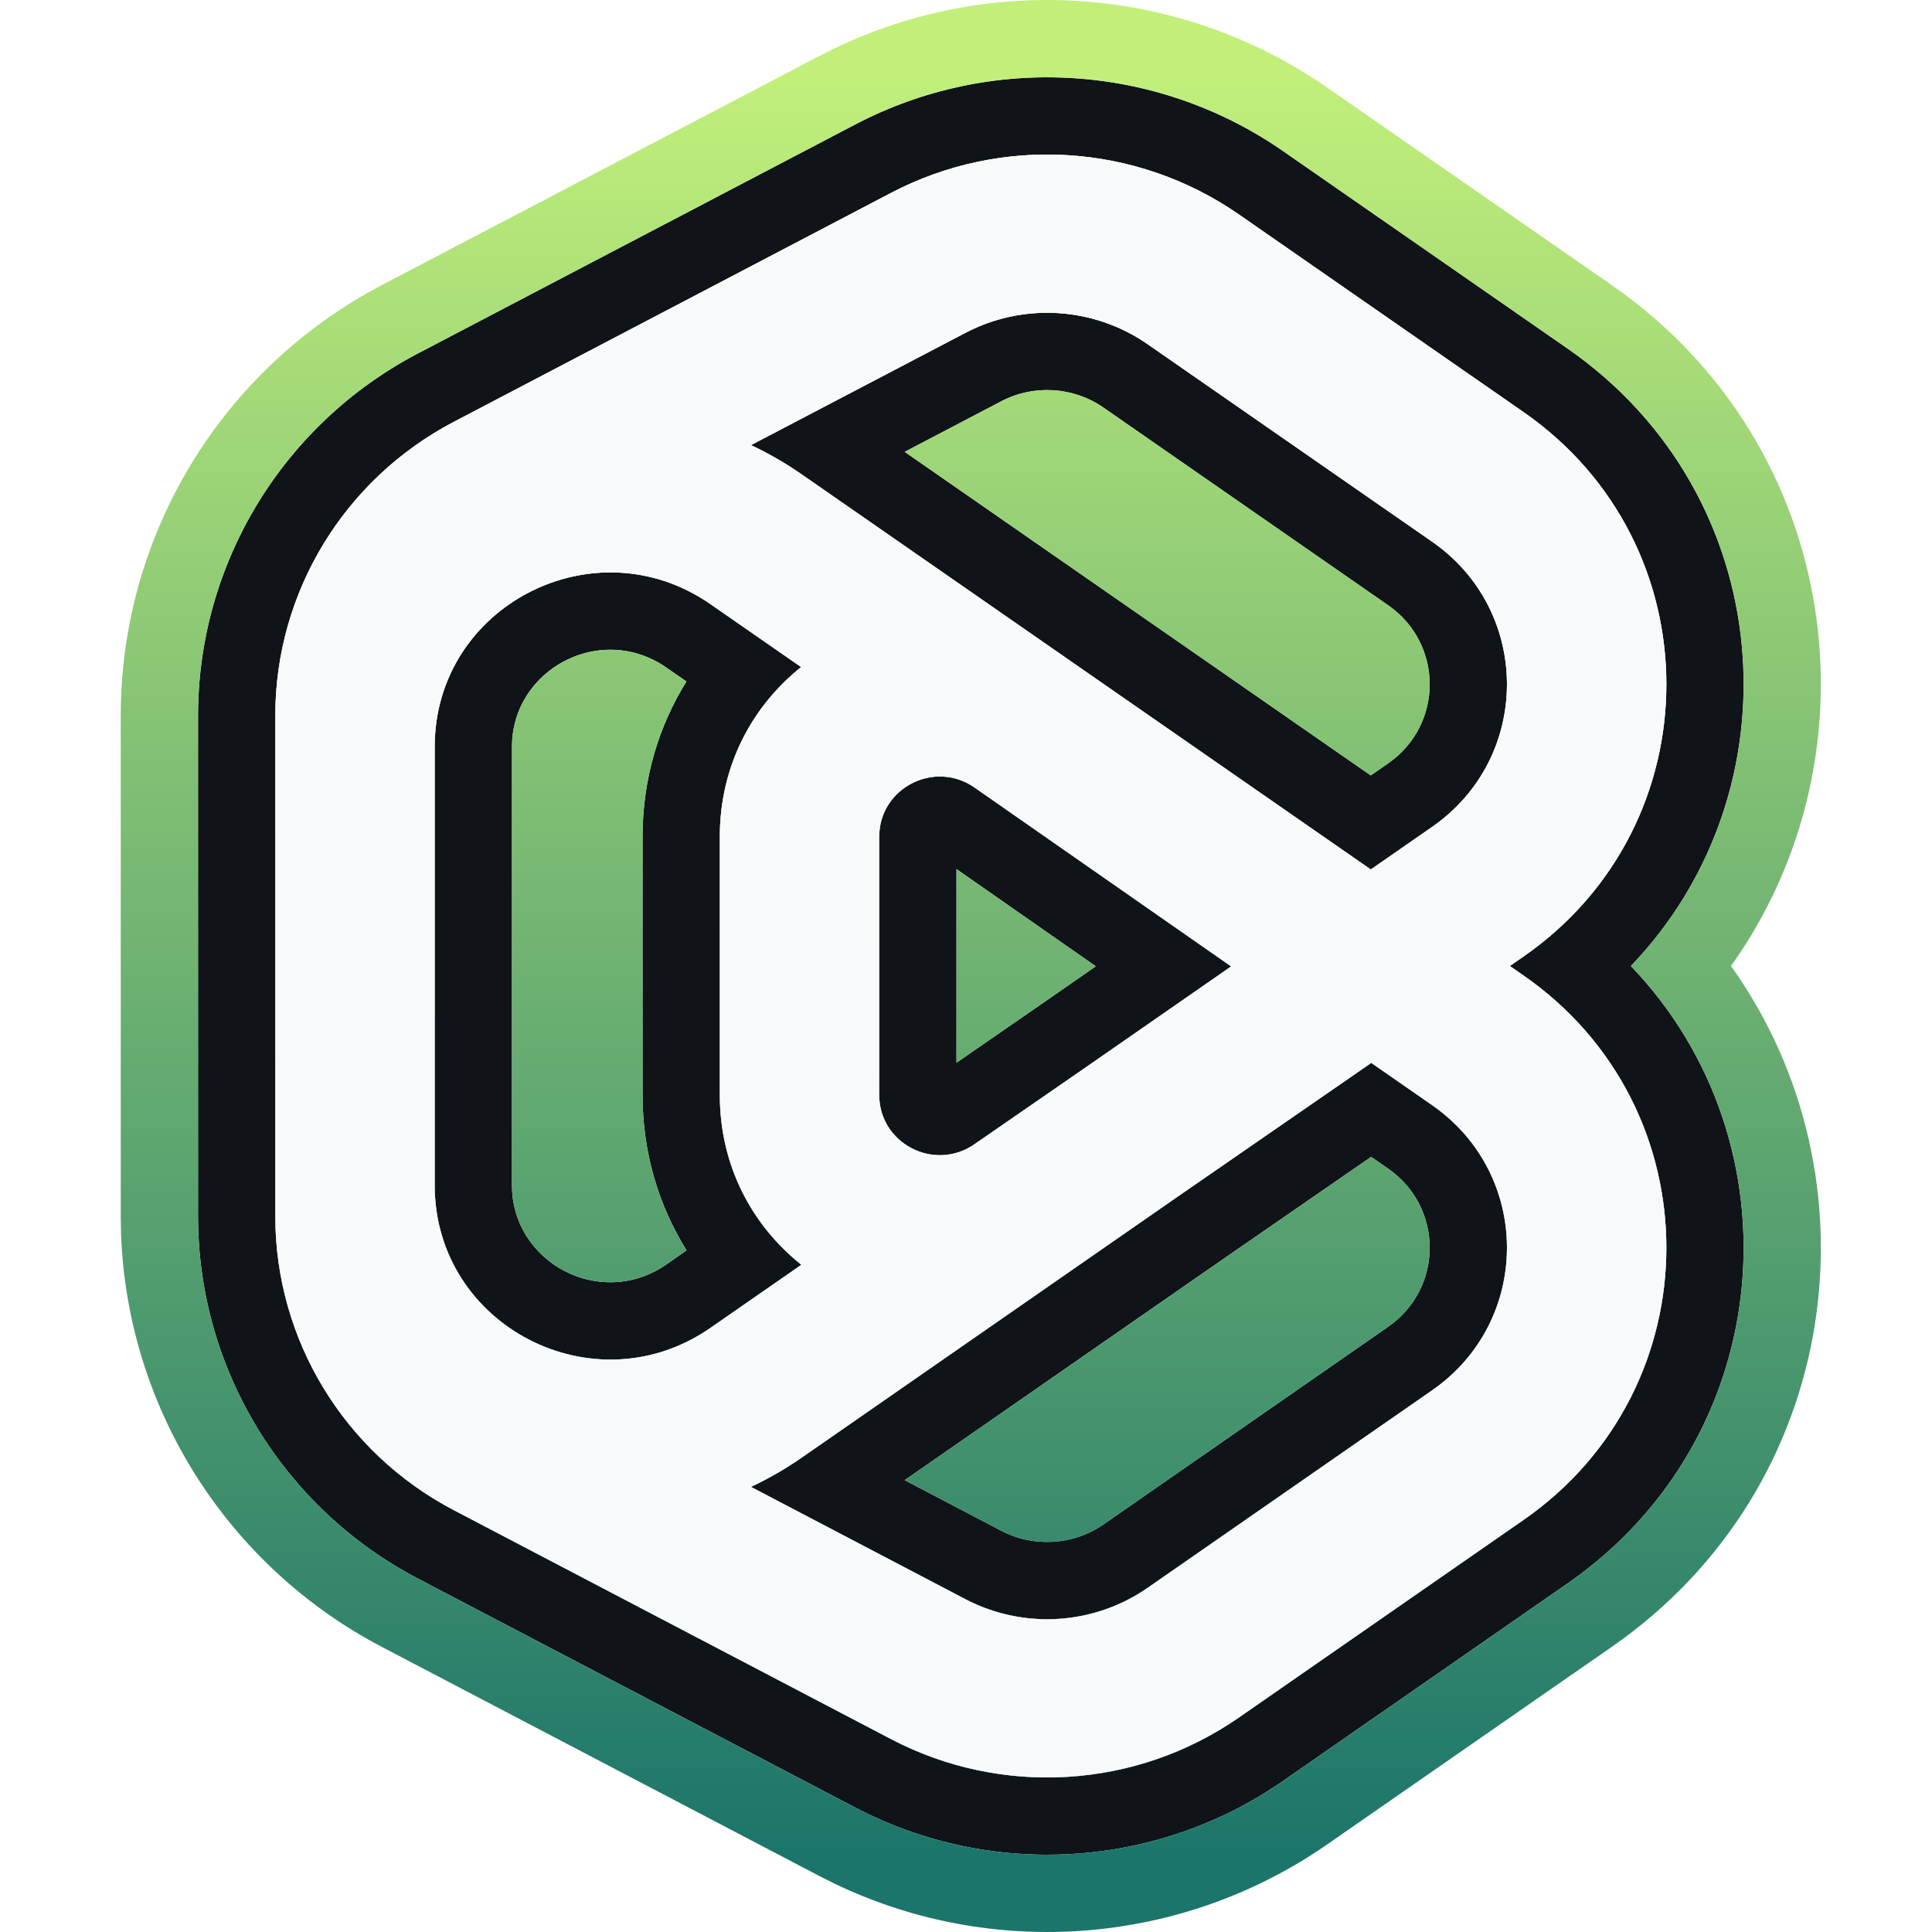
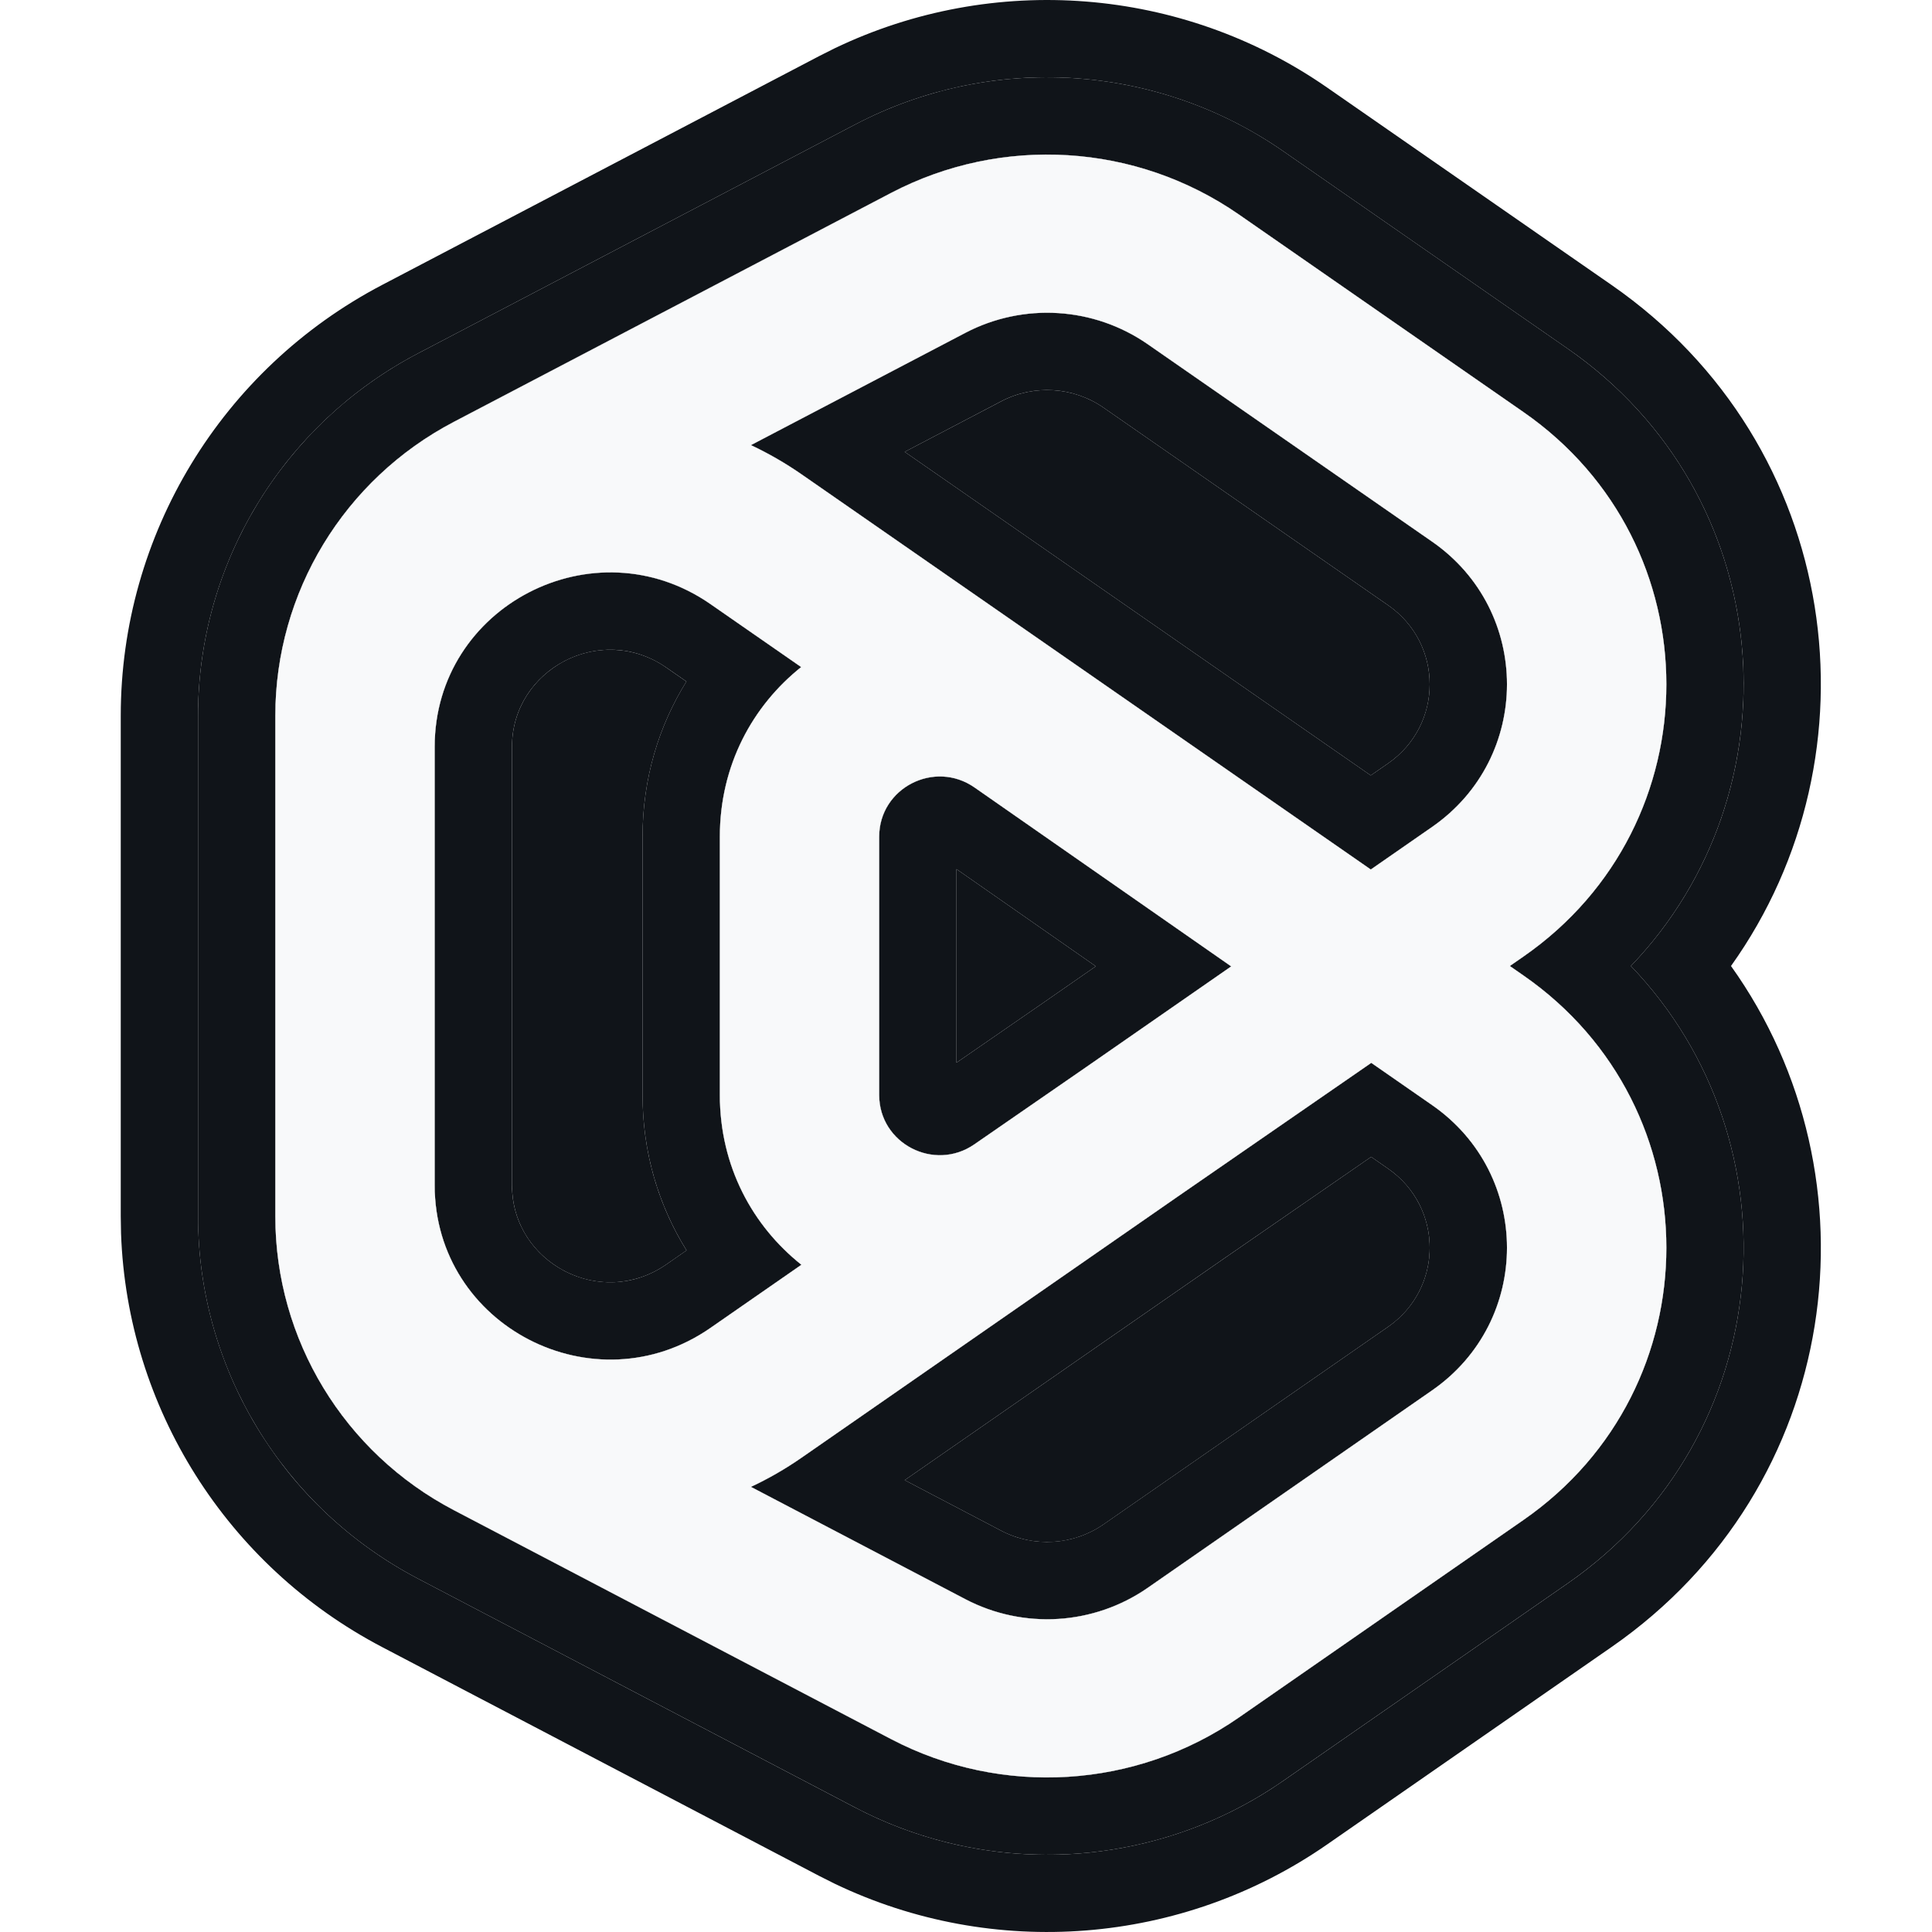
<svg xmlns="http://www.w3.org/2000/svg" width="48" height="48" viewBox="0 0 48 48" fill="none">
  <path d="M21.246 3.093C24.634 1.319 28.736 1.573 31.877 3.753L38.946 8.66C44.196 12.304 44.719 19.621 40.519 24C44.719 28.379 44.196 35.696 38.946 39.34L31.877 44.247C28.736 46.428 24.634 46.681 21.246 44.907L10.385 39.221C7.029 37.463 4.92 34.001 4.92 30.22V17.781C4.92 14 7.029 10.537 10.385 8.78L21.246 3.093ZM30.782 5.33C28.229 3.558 24.892 3.351 22.136 4.793L11.275 10.48C8.547 11.909 6.84 14.719 6.84 17.781V30.22C6.84 33.281 8.547 36.091 11.275 37.52L22.136 43.207C24.892 44.65 28.229 44.443 30.782 42.67L37.851 37.763C42.583 34.477 42.584 27.521 37.851 24.235L37.511 24L37.851 23.765C42.584 20.479 42.583 13.523 37.851 10.238L30.782 5.33ZM35.581 27.457C38.06 29.178 38.06 32.821 35.581 34.542L28.512 39.449C27.175 40.377 25.427 40.486 23.984 39.73L18.657 36.941C19.087 36.74 19.51 36.498 19.921 36.212L29.269 29.723L34.069 26.407L35.581 27.457ZM30.36 31.302L22.477 36.774L24.875 38.03C25.685 38.454 26.668 38.392 27.417 37.872L34.486 32.965C35.865 32.007 35.865 29.991 34.486 29.034L34.066 28.742L30.36 31.302ZM10.8 18.552C10.8 15.055 14.764 13.005 17.651 15.009L19.904 16.573C18.697 17.537 17.884 19.014 17.884 20.787V27.204C17.884 28.98 18.699 30.459 19.91 31.423L17.651 32.991C14.764 34.995 10.8 32.945 10.8 29.448V18.552ZM16.556 16.586C14.921 15.451 12.72 16.632 12.72 18.552V29.448C12.72 31.369 14.921 32.549 16.556 31.414L17.057 31.065C16.373 29.966 15.964 28.655 15.964 27.204V20.787C15.964 19.338 16.372 18.029 17.054 16.931L16.556 16.586ZM21.844 20.787C21.844 19.578 23.216 18.871 24.213 19.566L30.589 24.01L27.003 26.499L24.207 28.43C23.21 29.119 21.844 28.411 21.844 27.204V20.787ZM23.764 26.402L25.912 24.919L27.225 24.007L23.764 21.593V26.402ZM23.984 8.27C25.427 7.514 27.175 7.623 28.512 8.551L35.581 13.458C38.06 15.179 38.06 18.823 35.581 20.544L34.057 21.602L19.921 11.788C19.51 11.503 19.087 11.26 18.657 11.059L23.984 8.27ZM27.417 10.128C26.668 9.608 25.685 9.546 24.875 9.97L22.477 11.226L34.056 19.265L34.486 18.967C35.865 18.009 35.865 15.993 34.486 15.036L27.417 10.128Z" fill="#101419" />
-   <path d="M20.735 1.201C24.679 -0.692 29.36 -0.332 32.972 2.175L40.041 7.082C45.779 11.066 46.764 18.739 43.006 24C46.765 29.26 45.779 36.934 40.041 40.918L32.972 45.825C29.36 48.332 24.679 48.692 20.735 46.799L20.355 46.608L9.494 40.921C5.635 38.9 3.159 34.976 3.007 30.641L3 30.22V17.781C3 13.28 5.51 9.166 9.494 7.079L20.355 1.392L20.735 1.201ZM25.691 3.846C26.067 3.831 26.442 3.842 26.815 3.878C26.909 3.887 27.003 3.898 27.096 3.91C27.468 3.958 27.837 4.032 28.2 4.13C28.382 4.179 28.563 4.234 28.742 4.296C28.921 4.357 29.098 4.425 29.273 4.498C29.535 4.609 29.792 4.734 30.044 4.872C30.296 5.011 30.543 5.164 30.782 5.33L37.851 10.238C42.583 13.524 42.583 20.48 37.851 23.765L37.511 24L37.851 24.236C42.583 27.521 42.583 34.477 37.851 37.763L30.782 42.671C30.303 43.003 29.797 43.28 29.273 43.502C29.185 43.538 29.097 43.574 29.008 43.608C28.478 43.811 27.93 43.959 27.374 44.05C27.282 44.065 27.189 44.079 27.096 44.091C26.91 44.115 26.723 44.133 26.535 44.145C26.442 44.15 26.348 44.154 26.254 44.157C25.973 44.165 25.691 44.159 25.409 44.139C25.128 44.119 24.848 44.084 24.569 44.035C24.29 43.986 24.013 43.922 23.739 43.845C23.464 43.767 23.193 43.675 22.926 43.569C22.747 43.498 22.57 43.421 22.396 43.337C22.309 43.296 22.222 43.252 22.136 43.207L11.275 37.52C11.19 37.475 11.105 37.43 11.022 37.382C10.856 37.288 10.694 37.187 10.536 37.082C10.457 37.03 10.378 36.977 10.301 36.922C10.07 36.757 9.849 36.582 9.638 36.396C9.568 36.334 9.499 36.272 9.431 36.208C9.159 35.951 8.906 35.678 8.673 35.389C8.381 35.029 8.121 34.645 7.895 34.243C7.623 33.76 7.4 33.249 7.23 32.718C7.003 32.011 6.871 31.267 6.845 30.506L6.84 30.22V17.781C6.84 17.494 6.855 17.209 6.884 16.927C6.933 16.458 7.023 15.997 7.149 15.55C7.2 15.371 7.257 15.194 7.319 15.019C7.507 14.495 7.746 13.992 8.034 13.518C8.226 13.202 8.44 12.899 8.673 12.611C8.906 12.322 9.159 12.049 9.431 11.793C9.567 11.665 9.708 11.541 9.853 11.422C9.926 11.362 10 11.304 10.074 11.247C10.224 11.132 10.378 11.022 10.536 10.918C10.615 10.865 10.695 10.815 10.776 10.765C10.857 10.715 10.939 10.666 11.022 10.618L11.275 10.481L22.136 4.794C22.395 4.658 22.658 4.537 22.926 4.431C23.015 4.396 23.104 4.362 23.194 4.33C23.374 4.265 23.556 4.207 23.739 4.155C23.83 4.129 23.922 4.106 24.014 4.083C24.474 3.97 24.941 3.896 25.409 3.862C25.503 3.855 25.597 3.85 25.691 3.846ZM36.675 25.879C40.254 28.364 40.255 33.635 36.676 36.12L29.607 41.026C27.683 42.363 25.17 42.519 23.093 41.431L14.334 36.845L17.843 35.203C18.174 35.048 18.503 34.859 18.826 34.635L28.174 28.145L28.178 28.143L34.072 24.072L36.675 25.879ZM29.269 29.723L19.921 36.212C19.51 36.498 19.087 36.74 18.657 36.942L23.984 39.731C24.255 39.873 24.536 39.983 24.823 40.065C24.919 40.092 25.016 40.115 25.113 40.136C25.307 40.177 25.503 40.204 25.699 40.218C25.993 40.24 26.289 40.231 26.581 40.193C26.776 40.168 26.97 40.13 27.16 40.079C27.351 40.027 27.539 39.962 27.722 39.885C27.905 39.807 28.084 39.717 28.257 39.614L28.512 39.45L35.581 34.543C35.968 34.274 36.295 33.958 36.562 33.61C36.668 33.471 36.765 33.326 36.852 33.178C37.201 32.583 37.394 31.921 37.433 31.251C37.442 31.084 37.442 30.916 37.433 30.749C37.423 30.581 37.404 30.414 37.376 30.249C37.361 30.166 37.343 30.084 37.324 30.001C37.227 29.592 37.07 29.194 36.852 28.822C36.765 28.673 36.668 28.529 36.562 28.39C36.349 28.111 36.097 27.854 35.806 27.624C35.733 27.567 35.659 27.511 35.581 27.457L34.069 26.407L29.269 29.723ZM34.486 29.034C34.658 29.154 34.81 29.289 34.939 29.438C35.068 29.587 35.175 29.748 35.261 29.917C35.305 30.002 35.343 30.088 35.375 30.177C35.423 30.309 35.459 30.445 35.484 30.583C35.581 31.133 35.484 31.712 35.193 32.206C35.145 32.289 35.091 32.369 35.032 32.446C34.884 32.64 34.702 32.815 34.486 32.965L27.417 37.873C27.23 38.003 27.028 38.104 26.818 38.176C26.766 38.194 26.712 38.211 26.659 38.225C26.552 38.254 26.443 38.276 26.334 38.29C26.169 38.311 26.003 38.316 25.838 38.304C25.727 38.296 25.617 38.281 25.509 38.258C25.454 38.247 25.4 38.233 25.346 38.218C25.239 38.187 25.132 38.15 25.029 38.104C24.977 38.081 24.925 38.057 24.875 38.03L22.477 36.774L30.36 31.303L34.066 28.742L34.486 29.034ZM8.88 18.553C8.88 13.48 14.608 10.559 18.746 13.432L23.116 16.466L21.102 18.073C20.37 18.658 19.869 19.519 19.809 20.574L19.804 20.788V27.205C19.804 28.358 20.323 29.298 21.106 29.922L23.125 31.529L18.746 34.568C14.608 37.441 8.88 34.521 8.88 29.448V18.553ZM15.267 16.145C15.376 16.15 15.486 16.162 15.595 16.182C15.814 16.222 16.032 16.294 16.244 16.4C16.297 16.427 16.35 16.455 16.402 16.486C16.454 16.517 16.505 16.551 16.556 16.587L17.054 16.932C16.372 18.029 15.964 19.338 15.964 20.788V27.205L15.969 27.475C16.016 28.819 16.415 30.035 17.057 31.066L16.556 31.414C16.352 31.556 16.138 31.661 15.922 31.734C15.759 31.788 15.595 31.824 15.431 31.843C15.158 31.874 14.885 31.857 14.624 31.798C14.363 31.738 14.114 31.636 13.886 31.499C13.795 31.444 13.708 31.383 13.625 31.317C13.125 30.92 12.777 30.329 12.727 29.626L12.72 29.448V18.553C12.72 18.073 12.858 17.639 13.089 17.276C13.148 17.185 13.211 17.099 13.281 17.017C13.384 16.895 13.5 16.783 13.625 16.684C13.708 16.618 13.795 16.556 13.886 16.501C14.159 16.336 14.464 16.223 14.782 16.172C14.941 16.147 15.104 16.138 15.267 16.145ZM19.924 20.788C19.924 18.087 22.87 16.523 25.098 17.853L25.311 17.991L33.952 24.015L28.098 28.076L28.094 28.079L25.299 30.01C23.049 31.564 19.924 29.985 19.924 27.205V20.788ZM27.225 24.007L25.912 24.919L23.764 26.402V21.593L27.225 24.007ZM23.093 6.568C25.17 5.481 27.683 5.637 29.607 6.973L36.676 11.88C40.143 14.287 40.252 19.309 37.001 21.88L36.676 22.121L34.057 23.939L18.826 13.365C18.503 13.141 18.174 12.953 17.843 12.798L14.334 11.155L23.093 6.568ZM26.581 7.807C26.094 7.744 25.597 7.762 25.113 7.864C24.919 7.905 24.727 7.96 24.538 8.027C24.35 8.095 24.165 8.176 23.984 8.27L18.657 11.059C19.087 11.26 19.51 11.503 19.921 11.789L34.057 21.602L35.581 20.544C36.201 20.114 36.665 19.563 36.975 18.953C37.092 18.724 37.187 18.486 37.259 18.243C37.308 18.081 37.346 17.917 37.376 17.752C37.39 17.669 37.401 17.586 37.411 17.503C37.498 16.753 37.39 15.983 37.085 15.281C37.051 15.203 37.014 15.126 36.975 15.049C36.704 14.515 36.315 14.027 35.806 13.625L35.581 13.458L28.512 8.551C28.262 8.377 27.997 8.231 27.722 8.115C27.63 8.077 27.537 8.042 27.444 8.009C27.163 7.913 26.874 7.845 26.581 7.807ZM26.169 9.695C26.609 9.722 27.043 9.868 27.417 10.128L34.486 15.036C34.615 15.126 34.733 15.225 34.838 15.331C35.398 15.9 35.613 16.684 35.484 17.418C35.475 17.464 35.466 17.51 35.456 17.555C35.369 17.918 35.197 18.265 34.939 18.562C34.81 18.711 34.658 18.847 34.486 18.967L34.056 19.265L22.477 11.226L24.875 9.971C24.925 9.944 24.977 9.919 25.029 9.897C25.081 9.874 25.133 9.853 25.186 9.834C25.292 9.796 25.4 9.766 25.509 9.743C25.563 9.731 25.618 9.722 25.673 9.715C25.782 9.699 25.893 9.691 26.004 9.69C26.059 9.69 26.114 9.692 26.169 9.695ZM21.844 27.205C21.844 28.373 23.126 29.074 24.113 28.49L24.207 28.43L27.003 26.499L30.589 24.011L24.213 19.566C23.216 18.871 21.844 19.578 21.844 20.788V27.205ZM10.8 29.448L10.811 29.772C11.047 33.069 14.855 34.932 17.651 32.991L19.91 31.424C18.775 30.52 17.987 29.163 17.893 27.534L17.884 27.205V20.788C17.884 19.014 18.697 17.538 19.904 16.573L17.651 15.01C14.764 13.006 10.8 15.056 10.8 18.553V29.448ZM4.92 30.22L4.927 30.573C4.963 31.631 5.165 32.659 5.512 33.629C5.743 34.275 6.039 34.895 6.394 35.479C6.453 35.577 6.514 35.673 6.577 35.768C6.764 36.054 6.965 36.331 7.18 36.598C7.755 37.308 8.429 37.944 9.187 38.485C9.565 38.755 9.965 39.001 10.385 39.221L21.246 44.908C21.987 45.296 22.762 45.586 23.554 45.782C23.893 45.865 24.236 45.931 24.58 45.979C25.154 46.06 25.732 46.092 26.308 46.076C26.654 46.066 27 46.039 27.343 45.994C28.831 45.801 30.28 45.283 31.58 44.447L31.877 44.248L38.946 39.341C44.196 35.696 44.719 28.379 40.519 24C44.654 19.69 44.211 12.533 39.189 8.833L38.946 8.66L31.877 3.753C31.779 3.685 31.68 3.619 31.58 3.554C31.48 3.49 31.379 3.428 31.277 3.367C30.565 2.943 29.813 2.611 29.036 2.373C28.925 2.339 28.814 2.307 28.702 2.277C27.584 1.975 26.423 1.864 25.27 1.947C25.155 1.956 25.04 1.966 24.924 1.978C24.579 2.015 24.235 2.069 23.894 2.141C23.667 2.189 23.44 2.245 23.215 2.308C22.766 2.436 22.323 2.594 21.889 2.784C21.78 2.831 21.673 2.881 21.565 2.933C21.458 2.984 21.352 3.038 21.246 3.093L10.385 8.78C9.756 9.109 9.17 9.499 8.634 9.939C8.456 10.086 8.283 10.238 8.115 10.396C7.948 10.554 7.786 10.717 7.63 10.885C7.163 11.389 6.749 11.937 6.394 12.522C6.039 13.106 5.743 13.725 5.512 14.371C5.126 15.448 4.92 16.599 4.92 17.781V30.22ZM8.76 30.22C8.76 32.562 10.066 34.719 12.165 35.819L23.027 41.505L23.228 41.607C25.31 42.606 27.784 42.414 29.687 41.093L36.756 36.186L37.086 35.941C40.385 33.334 40.275 28.257 36.757 25.814L34.142 24L36.417 22.423L36.756 22.187C40.275 19.744 40.385 14.667 37.086 12.059L36.756 11.815L29.687 6.907C27.784 5.586 25.31 5.394 23.228 6.394L23.027 6.494L12.166 12.181C10.066 13.281 8.76 15.439 8.76 17.781V30.22Z" fill="url(#paint0_linear_3998_5)" />
+   <path d="M20.735 1.201C24.679 -0.692 29.36 -0.332 32.972 2.175L40.041 7.082C45.779 11.066 46.764 18.739 43.006 24C46.765 29.26 45.779 36.934 40.041 40.918L32.972 45.825C29.36 48.332 24.679 48.692 20.735 46.799L20.355 46.608L9.494 40.921C5.635 38.9 3.159 34.976 3.007 30.641L3 30.22V17.781C3 13.28 5.51 9.166 9.494 7.079L20.355 1.392L20.735 1.201ZM25.691 3.846C26.067 3.831 26.442 3.842 26.815 3.878C26.909 3.887 27.003 3.898 27.096 3.91C27.468 3.958 27.837 4.032 28.2 4.13C28.382 4.179 28.563 4.234 28.742 4.296C28.921 4.357 29.098 4.425 29.273 4.498C29.535 4.609 29.792 4.734 30.044 4.872C30.296 5.011 30.543 5.164 30.782 5.33L37.851 10.238C42.583 13.524 42.583 20.48 37.851 23.765L37.511 24L37.851 24.236C42.583 27.521 42.583 34.477 37.851 37.763L30.782 42.671C30.303 43.003 29.797 43.28 29.273 43.502C29.185 43.538 29.097 43.574 29.008 43.608C28.478 43.811 27.93 43.959 27.374 44.05C27.282 44.065 27.189 44.079 27.096 44.091C26.91 44.115 26.723 44.133 26.535 44.145C26.442 44.15 26.348 44.154 26.254 44.157C25.973 44.165 25.691 44.159 25.409 44.139C25.128 44.119 24.848 44.084 24.569 44.035C24.29 43.986 24.013 43.922 23.739 43.845C23.464 43.767 23.193 43.675 22.926 43.569C22.747 43.498 22.57 43.421 22.396 43.337C22.309 43.296 22.222 43.252 22.136 43.207L11.275 37.52C11.19 37.475 11.105 37.43 11.022 37.382C10.856 37.288 10.694 37.187 10.536 37.082C10.457 37.03 10.378 36.977 10.301 36.922C10.07 36.757 9.849 36.582 9.638 36.396C9.568 36.334 9.499 36.272 9.431 36.208C9.159 35.951 8.906 35.678 8.673 35.389C8.381 35.029 8.121 34.645 7.895 34.243C7.623 33.76 7.4 33.249 7.23 32.718C7.003 32.011 6.871 31.267 6.845 30.506L6.84 30.22V17.781C6.84 17.494 6.855 17.209 6.884 16.927C6.933 16.458 7.023 15.997 7.149 15.55C7.2 15.371 7.257 15.194 7.319 15.019C7.507 14.495 7.746 13.992 8.034 13.518C8.226 13.202 8.44 12.899 8.673 12.611C8.906 12.322 9.159 12.049 9.431 11.793C9.567 11.665 9.708 11.541 9.853 11.422C9.926 11.362 10 11.304 10.074 11.247C10.224 11.132 10.378 11.022 10.536 10.918C10.615 10.865 10.695 10.815 10.776 10.765C10.857 10.715 10.939 10.666 11.022 10.618L11.275 10.481L22.136 4.794C22.395 4.658 22.658 4.537 22.926 4.431C23.015 4.396 23.104 4.362 23.194 4.33C23.374 4.265 23.556 4.207 23.739 4.155C23.83 4.129 23.922 4.106 24.014 4.083C24.474 3.97 24.941 3.896 25.409 3.862C25.503 3.855 25.597 3.85 25.691 3.846ZM36.675 25.879C40.254 28.364 40.255 33.635 36.676 36.12L29.607 41.026C27.683 42.363 25.17 42.519 23.093 41.431L14.334 36.845L17.843 35.203C18.174 35.048 18.503 34.859 18.826 34.635L28.174 28.145L28.178 28.143L34.072 24.072L36.675 25.879ZM29.269 29.723L19.921 36.212C19.51 36.498 19.087 36.74 18.657 36.942L23.984 39.731C24.255 39.873 24.536 39.983 24.823 40.065C24.919 40.092 25.016 40.115 25.113 40.136C25.307 40.177 25.503 40.204 25.699 40.218C25.993 40.24 26.289 40.231 26.581 40.193C26.776 40.168 26.97 40.13 27.16 40.079C27.351 40.027 27.539 39.962 27.722 39.885C27.905 39.807 28.084 39.717 28.257 39.614L28.512 39.45L35.581 34.543C35.968 34.274 36.295 33.958 36.562 33.61C36.668 33.471 36.765 33.326 36.852 33.178C37.201 32.583 37.394 31.921 37.433 31.251C37.442 31.084 37.442 30.916 37.433 30.749C37.423 30.581 37.404 30.414 37.376 30.249C37.361 30.166 37.343 30.084 37.324 30.001C37.227 29.592 37.07 29.194 36.852 28.822C36.765 28.673 36.668 28.529 36.562 28.39C36.349 28.111 36.097 27.854 35.806 27.624C35.733 27.567 35.659 27.511 35.581 27.457L34.069 26.407L29.269 29.723ZM34.486 29.034C34.658 29.154 34.81 29.289 34.939 29.438C35.068 29.587 35.175 29.748 35.261 29.917C35.305 30.002 35.343 30.088 35.375 30.177C35.423 30.309 35.459 30.445 35.484 30.583C35.581 31.133 35.484 31.712 35.193 32.206C35.145 32.289 35.091 32.369 35.032 32.446C34.884 32.64 34.702 32.815 34.486 32.965L27.417 37.873C27.23 38.003 27.028 38.104 26.818 38.176C26.766 38.194 26.712 38.211 26.659 38.225C26.552 38.254 26.443 38.276 26.334 38.29C26.169 38.311 26.003 38.316 25.838 38.304C25.727 38.296 25.617 38.281 25.509 38.258C25.454 38.247 25.4 38.233 25.346 38.218C25.239 38.187 25.132 38.15 25.029 38.104C24.977 38.081 24.925 38.057 24.875 38.03L22.477 36.774L30.36 31.303L34.066 28.742L34.486 29.034ZM8.88 18.553C8.88 13.48 14.608 10.559 18.746 13.432L23.116 16.466L21.102 18.073C20.37 18.658 19.869 19.519 19.809 20.574L19.804 20.788V27.205C19.804 28.358 20.323 29.298 21.106 29.922L23.125 31.529L18.746 34.568C14.608 37.441 8.88 34.521 8.88 29.448V18.553ZM15.267 16.145C15.376 16.15 15.486 16.162 15.595 16.182C15.814 16.222 16.032 16.294 16.244 16.4C16.297 16.427 16.35 16.455 16.402 16.486C16.454 16.517 16.505 16.551 16.556 16.587L17.054 16.932C16.372 18.029 15.964 19.338 15.964 20.788V27.205L15.969 27.475C16.016 28.819 16.415 30.035 17.057 31.066L16.556 31.414C16.352 31.556 16.138 31.661 15.922 31.734C15.759 31.788 15.595 31.824 15.431 31.843C15.158 31.874 14.885 31.857 14.624 31.798C14.363 31.738 14.114 31.636 13.886 31.499C13.795 31.444 13.708 31.383 13.625 31.317C13.125 30.92 12.777 30.329 12.727 29.626L12.72 29.448V18.553C12.72 18.073 12.858 17.639 13.089 17.276C13.148 17.185 13.211 17.099 13.281 17.017C13.384 16.895 13.5 16.783 13.625 16.684C13.708 16.618 13.795 16.556 13.886 16.501C14.159 16.336 14.464 16.223 14.782 16.172C14.941 16.147 15.104 16.138 15.267 16.145ZM19.924 20.788C19.924 18.087 22.87 16.523 25.098 17.853L25.311 17.991L33.952 24.015L28.098 28.076L28.094 28.079L25.299 30.01C23.049 31.564 19.924 29.985 19.924 27.205V20.788ZM27.225 24.007L25.912 24.919L23.764 26.402V21.593L27.225 24.007ZM23.093 6.568C25.17 5.481 27.683 5.637 29.607 6.973L36.676 11.88C40.143 14.287 40.252 19.309 37.001 21.88L36.676 22.121L34.057 23.939L18.826 13.365C18.503 13.141 18.174 12.953 17.843 12.798L14.334 11.155L23.093 6.568ZM26.581 7.807C26.094 7.744 25.597 7.762 25.113 7.864C24.919 7.905 24.727 7.96 24.538 8.027C24.35 8.095 24.165 8.176 23.984 8.27L18.657 11.059C19.087 11.26 19.51 11.503 19.921 11.789L34.057 21.602L35.581 20.544C36.201 20.114 36.665 19.563 36.975 18.953C37.092 18.724 37.187 18.486 37.259 18.243C37.308 18.081 37.346 17.917 37.376 17.752C37.39 17.669 37.401 17.586 37.411 17.503C37.498 16.753 37.39 15.983 37.085 15.281C37.051 15.203 37.014 15.126 36.975 15.049C36.704 14.515 36.315 14.027 35.806 13.625L35.581 13.458L28.512 8.551C28.262 8.377 27.997 8.231 27.722 8.115C27.63 8.077 27.537 8.042 27.444 8.009C27.163 7.913 26.874 7.845 26.581 7.807ZM26.169 9.695C26.609 9.722 27.043 9.868 27.417 10.128L34.486 15.036C34.615 15.126 34.733 15.225 34.838 15.331C35.398 15.9 35.613 16.684 35.484 17.418C35.475 17.464 35.466 17.51 35.456 17.555C35.369 17.918 35.197 18.265 34.939 18.562C34.81 18.711 34.658 18.847 34.486 18.967L34.056 19.265L22.477 11.226L24.875 9.971C24.925 9.944 24.977 9.919 25.029 9.897C25.081 9.874 25.133 9.853 25.186 9.834C25.292 9.796 25.4 9.766 25.509 9.743C25.563 9.731 25.618 9.722 25.673 9.715C25.782 9.699 25.893 9.691 26.004 9.69C26.059 9.69 26.114 9.692 26.169 9.695ZM21.844 27.205C21.844 28.373 23.126 29.074 24.113 28.49L24.207 28.43L27.003 26.499L30.589 24.011L24.213 19.566C23.216 18.871 21.844 19.578 21.844 20.788V27.205ZM10.8 29.448L10.811 29.772C11.047 33.069 14.855 34.932 17.651 32.991L19.91 31.424C18.775 30.52 17.987 29.163 17.893 27.534L17.884 27.205V20.788C17.884 19.014 18.697 17.538 19.904 16.573L17.651 15.01C14.764 13.006 10.8 15.056 10.8 18.553V29.448ZM4.92 30.22L4.927 30.573C4.963 31.631 5.165 32.659 5.512 33.629C5.743 34.275 6.039 34.895 6.394 35.479C6.453 35.577 6.514 35.673 6.577 35.768C6.764 36.054 6.965 36.331 7.18 36.598C7.755 37.308 8.429 37.944 9.187 38.485C9.565 38.755 9.965 39.001 10.385 39.221L21.246 44.908C21.987 45.296 22.762 45.586 23.554 45.782C23.893 45.865 24.236 45.931 24.58 45.979C25.154 46.06 25.732 46.092 26.308 46.076C26.654 46.066 27 46.039 27.343 45.994C28.831 45.801 30.28 45.283 31.58 44.447L31.877 44.248L38.946 39.341C44.196 35.696 44.719 28.379 40.519 24C44.654 19.69 44.211 12.533 39.189 8.833L38.946 8.66L31.877 3.753C31.779 3.685 31.68 3.619 31.58 3.554C31.48 3.49 31.379 3.428 31.277 3.367C30.565 2.943 29.813 2.611 29.036 2.373C28.925 2.339 28.814 2.307 28.702 2.277C27.584 1.975 26.423 1.864 25.27 1.947C25.155 1.956 25.04 1.966 24.924 1.978C24.579 2.015 24.235 2.069 23.894 2.141C23.667 2.189 23.44 2.245 23.215 2.308C22.766 2.436 22.323 2.594 21.889 2.784C21.78 2.831 21.673 2.881 21.565 2.933C21.458 2.984 21.352 3.038 21.246 3.093L10.385 8.78C9.756 9.109 9.17 9.499 8.634 9.939C8.456 10.086 8.283 10.238 8.115 10.396C7.948 10.554 7.786 10.717 7.63 10.885C7.163 11.389 6.749 11.937 6.394 12.522C6.039 13.106 5.743 13.725 5.512 14.371C5.126 15.448 4.92 16.599 4.92 17.781V30.22ZM8.76 30.22C8.76 32.562 10.066 34.719 12.165 35.819L23.027 41.505L23.228 41.607C25.31 42.606 27.784 42.414 29.687 41.093L36.756 36.186L37.086 35.941C40.385 33.334 40.275 28.257 36.757 25.814L34.142 24L36.417 22.423L36.756 22.187C40.275 19.744 40.385 14.667 37.086 12.059L36.756 11.815L29.687 6.907C27.784 5.586 25.31 5.394 23.228 6.394L23.027 6.494L12.166 12.181C10.066 13.281 8.76 15.439 8.76 17.781V30.22Z" fill="#101419" />
  <path fill-rule="evenodd" clip-rule="evenodd" d="M22.137 4.794C24.892 3.351 28.229 3.558 30.782 5.33L37.851 10.238C42.584 13.523 42.584 20.479 37.851 23.765L37.512 24L37.851 24.236C42.584 27.521 42.584 34.478 37.851 37.763L30.782 42.67C28.229 44.443 24.892 44.65 22.137 43.207L11.276 37.52C8.547 36.091 6.84 33.281 6.84 30.22V17.781C6.84 14.719 8.547 11.909 11.276 10.481L22.137 4.794ZM35.581 20.544L34.057 21.602L19.921 11.789C19.51 11.503 19.087 11.261 18.657 11.059L23.984 8.27C25.428 7.514 27.175 7.623 28.513 8.551L35.581 13.458C38.06 15.179 38.06 18.823 35.581 20.544ZM10.8 29.448V18.552C10.8 15.055 14.764 13.005 17.651 15.009L19.904 16.573C18.697 17.537 17.884 19.014 17.884 20.788V27.205C17.884 28.98 18.699 30.459 19.91 31.423L17.651 32.991C14.764 34.995 10.8 32.945 10.8 29.448ZM30.588 24.01L27.003 26.499L24.208 28.43C23.21 29.12 21.843 28.411 21.843 27.205V20.788C21.843 19.578 23.216 18.87 24.213 19.566L30.588 24.01ZM29.269 29.723L19.921 36.212C19.51 36.498 19.087 36.74 18.657 36.941L23.984 39.731C25.428 40.486 27.175 40.378 28.513 39.45L35.581 34.542C38.06 32.821 38.06 29.178 35.581 27.457L34.069 26.407L29.269 29.723Z" fill="#F8F9FA" />
-   <defs>
-     <linearGradient id="paint0_linear_3998_5" x1="24.12" y1="1.92" x2="24.12" y2="46.08" gradientUnits="userSpaceOnUse">
-       <stop stop-color="#C1EF7A" />
-       <stop offset="1" stop-color="#1C756A" />
-     </linearGradient>
-   </defs>
</svg>
